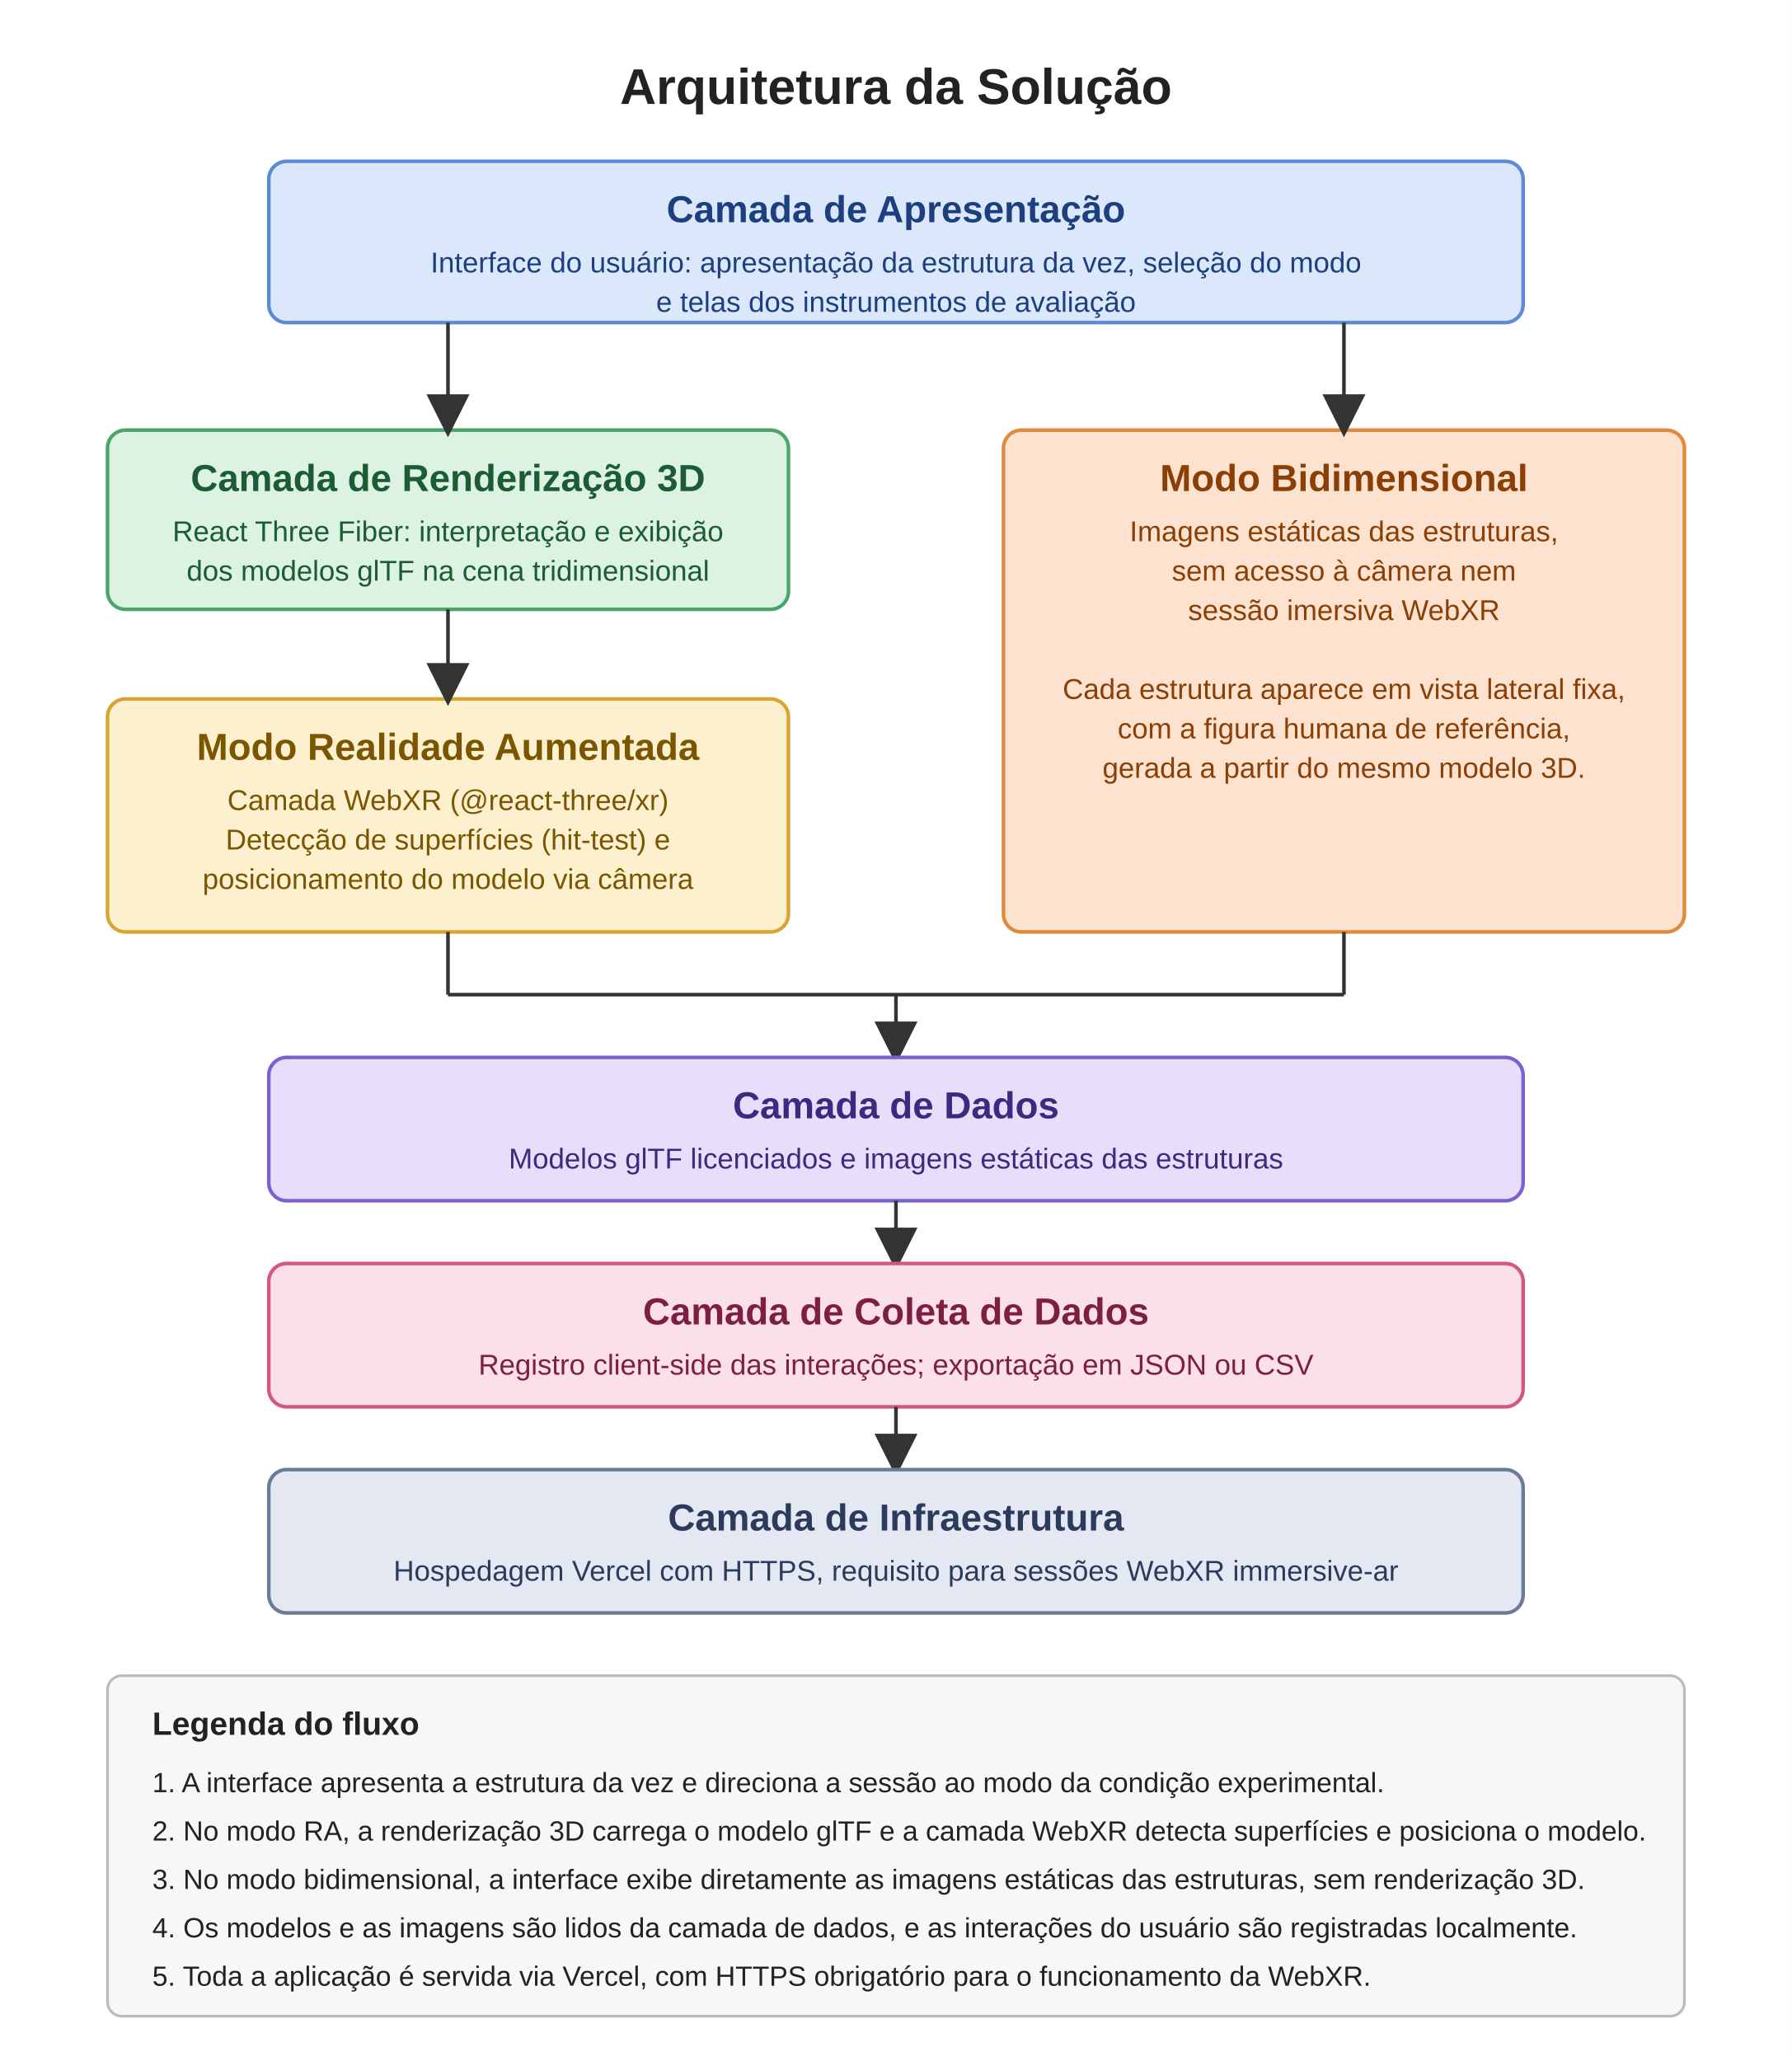
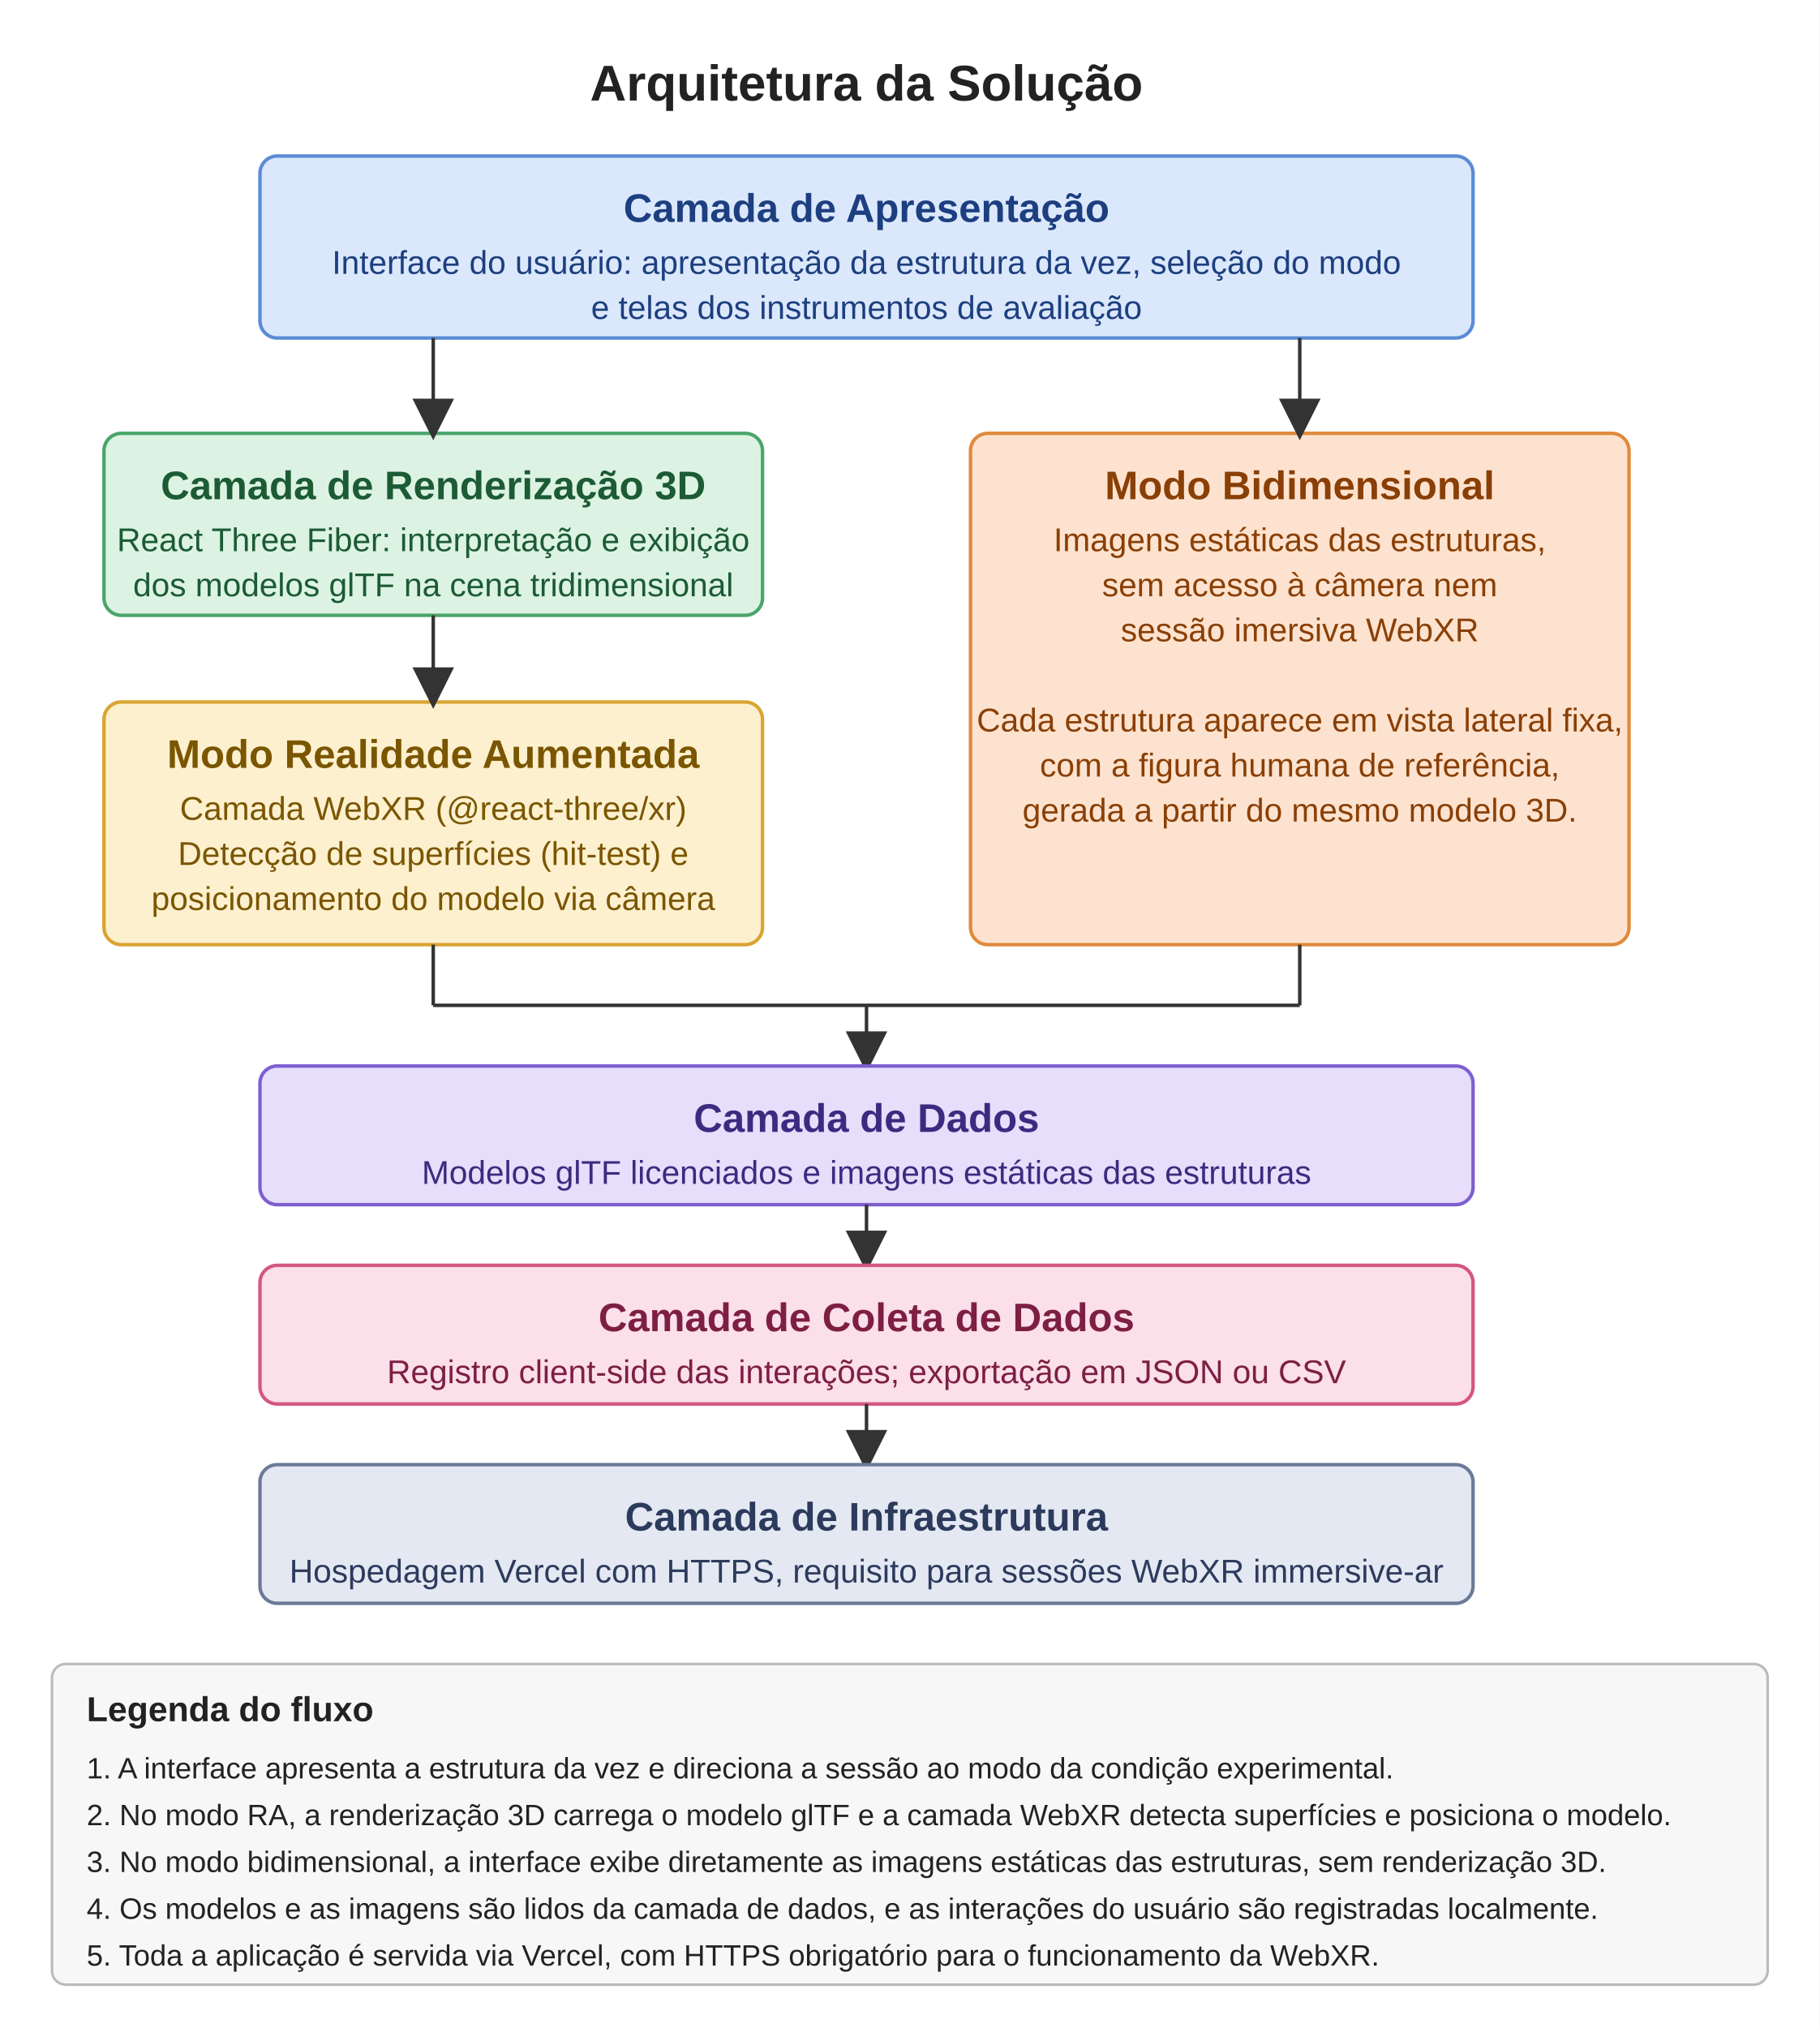
- <svg xmlns="http://www.w3.org/2000/svg" width="1000" height="1150" viewBox="0 0 1000 1150">
+ <svg xmlns="http://www.w3.org/2000/svg" width="1050" height="1170" viewBox="0 0 1050 1170">
  <defs>
    <marker id="arr" markerWidth="12" markerHeight="12" refX="10" refY="6" orient="auto">
      <path d="M0,0 L12,6 L0,12 z" fill="#333" />
    </marker>
  </defs>
-   <rect width="1000" height="1150" fill="#fff" />
-   <text x="500.0" y="58" font-family="Arial, Helvetica, sans-serif" font-size="28" font-weight="bold" fill="#222" text-anchor="middle">Arquitetura da Solução</text>
-   <rect x="150" y="90" width="700" height="90" rx="10" fill="#dbe8fb" stroke="#5b8bd6" stroke-width="2" />
-   <text x="500.0" y="124" font-family="Arial, Helvetica, sans-serif" font-size="21" font-weight="bold" fill="#1d3f80" text-anchor="middle">Camada de Apresentação</text>
-   <text x="500.0" y="152" font-family="Arial, Helvetica, sans-serif" font-size="16" font-weight="normal" fill="#1d3f80" text-anchor="middle">Interface do usuário: apresentação da estrutura da vez, seleção do modo</text>
-   <text x="500.0" y="174" font-family="Arial, Helvetica, sans-serif" font-size="16" font-weight="normal" fill="#1d3f80" text-anchor="middle">e telas dos instrumentos de avaliação</text>
-   <rect x="60" y="240" width="380" height="100" rx="10" fill="#dcf3e3" stroke="#4aa56a" stroke-width="2" />
-   <text x="250.0" y="274" font-family="Arial, Helvetica, sans-serif" font-size="21" font-weight="bold" fill="#1c5b34" text-anchor="middle">Camada de Renderização 3D</text>
-   <text x="250.0" y="302" font-family="Arial, Helvetica, sans-serif" font-size="16" font-weight="normal" fill="#1c5b34" text-anchor="middle">React Three Fiber: interpretação e exibição</text>
-   <text x="250.0" y="324" font-family="Arial, Helvetica, sans-serif" font-size="16" font-weight="normal" fill="#1c5b34" text-anchor="middle">dos modelos glTF na cena tridimensional</text>
-   <rect x="60" y="390" width="380" height="130" rx="10" fill="#fdf0cf" stroke="#d9a431" stroke-width="2" />
-   <text x="250.0" y="424" font-family="Arial, Helvetica, sans-serif" font-size="21" font-weight="bold" fill="#7a5600" text-anchor="middle">Modo Realidade Aumentada</text>
-   <text x="250.0" y="452" font-family="Arial, Helvetica, sans-serif" font-size="16" font-weight="normal" fill="#7a5600" text-anchor="middle">Camada WebXR (@react-three/xr)</text>
-   <text x="250.0" y="474" font-family="Arial, Helvetica, sans-serif" font-size="16" font-weight="normal" fill="#7a5600" text-anchor="middle">Detecção de superfícies (hit-test) e</text>
-   <text x="250.0" y="496" font-family="Arial, Helvetica, sans-serif" font-size="16" font-weight="normal" fill="#7a5600" text-anchor="middle">posicionamento do modelo via câmera</text>
-   <rect x="560" y="240" width="380" height="280" rx="10" fill="#fde3cf" stroke="#e08a3c" stroke-width="2" />
-   <text x="750.0" y="274" font-family="Arial, Helvetica, sans-serif" font-size="21" font-weight="bold" fill="#8a3f06" text-anchor="middle">Modo Bidimensional</text>
-   <text x="750.0" y="302" font-family="Arial, Helvetica, sans-serif" font-size="16" font-weight="normal" fill="#8a3f06" text-anchor="middle">Imagens estáticas das estruturas,</text>
-   <text x="750.0" y="324" font-family="Arial, Helvetica, sans-serif" font-size="16" font-weight="normal" fill="#8a3f06" text-anchor="middle">sem acesso à câmera nem</text>
-   <text x="750.0" y="346" font-family="Arial, Helvetica, sans-serif" font-size="16" font-weight="normal" fill="#8a3f06" text-anchor="middle">sessão imersiva WebXR</text>
-   <text x="750.0" y="368" font-family="Arial, Helvetica, sans-serif" font-size="16" font-weight="normal" fill="#8a3f06" text-anchor="middle" />
-   <text x="750.0" y="390" font-family="Arial, Helvetica, sans-serif" font-size="16" font-weight="normal" fill="#8a3f06" text-anchor="middle">Cada estrutura aparece em vista lateral fixa,</text>
-   <text x="750.0" y="412" font-family="Arial, Helvetica, sans-serif" font-size="16" font-weight="normal" fill="#8a3f06" text-anchor="middle">com a figura humana de referência,</text>
-   <text x="750.0" y="434" font-family="Arial, Helvetica, sans-serif" font-size="16" font-weight="normal" fill="#8a3f06" text-anchor="middle">gerada a partir do mesmo modelo 3D.</text>
-   <line x1="250" y1="180" x2="250" y2="240" stroke="#333" stroke-width="2" marker-end="url(#arr)" />
-   <line x1="750" y1="180" x2="750" y2="240" stroke="#333" stroke-width="2" marker-end="url(#arr)" />
-   <line x1="250" y1="340" x2="250" y2="390" stroke="#333" stroke-width="2" marker-end="url(#arr)" />
-   <line x1="250" y1="520" x2="250" y2="555" stroke="#333" stroke-width="2" />
-   <line x1="750" y1="520" x2="750" y2="555" stroke="#333" stroke-width="2" />
-   <line x1="250" y1="555" x2="750" y2="555" stroke="#333" stroke-width="2" />
-   <line x1="500" y1="555" x2="500" y2="590" stroke="#333" stroke-width="2" marker-end="url(#arr)" />
-   <rect x="150" y="590" width="700" height="80" rx="10" fill="#e6defa" stroke="#7d5fd0" stroke-width="2" />
-   <text x="500.0" y="624" font-family="Arial, Helvetica, sans-serif" font-size="21" font-weight="bold" fill="#3d2a80" text-anchor="middle">Camada de Dados</text>
-   <text x="500.0" y="652" font-family="Arial, Helvetica, sans-serif" font-size="16" font-weight="normal" fill="#3d2a80" text-anchor="middle">Modelos glTF licenciados e imagens estáticas das estruturas</text>
-   <line x1="500" y1="670" x2="500" y2="705" stroke="#333" stroke-width="2" marker-end="url(#arr)" />
-   <rect x="150" y="705" width="700" height="80" rx="10" fill="#fbdfe9" stroke="#d4577f" stroke-width="2" />
-   <text x="500.0" y="739" font-family="Arial, Helvetica, sans-serif" font-size="21" font-weight="bold" fill="#7d1f43" text-anchor="middle">Camada de Coleta de Dados</text>
-   <text x="500.0" y="767" font-family="Arial, Helvetica, sans-serif" font-size="16" font-weight="normal" fill="#7d1f43" text-anchor="middle">Registro client-side das interações; exportação em JSON ou CSV</text>
-   <line x1="500" y1="785" x2="500" y2="820" stroke="#333" stroke-width="2" marker-end="url(#arr)" />
-   <rect x="150" y="820" width="700" height="80" rx="10" fill="#e3e8f2" stroke="#6b7a99" stroke-width="2" />
-   <text x="500.0" y="854" font-family="Arial, Helvetica, sans-serif" font-size="21" font-weight="bold" fill="#2c3a5c" text-anchor="middle">Camada de Infraestrutura</text>
-   <text x="500.0" y="882" font-family="Arial, Helvetica, sans-serif" font-size="16" font-weight="normal" fill="#2c3a5c" text-anchor="middle">Hospedagem Vercel com HTTPS, requisito para sessões WebXR immersive-ar</text>
-   <rect x="60" y="935" width="880" height="190" rx="8" fill="#f7f7f7" stroke="#bbb" stroke-width="1.5" />
-   <text x="85" y="968" font-family="Arial, Helvetica, sans-serif" font-size="18" font-weight="bold" fill="#222" text-anchor="start">Legenda do fluxo</text>
-   <text x="85" y="1000" font-family="Arial, Helvetica, sans-serif" font-size="15.5" font-weight="normal" fill="#222" text-anchor="start">1. A interface apresenta a estrutura da vez e direciona a sessão ao modo da condição experimental.</text>
-   <text x="85" y="1027" font-family="Arial, Helvetica, sans-serif" font-size="15.5" font-weight="normal" fill="#222" text-anchor="start">2. No modo RA, a renderização 3D carrega o modelo glTF e a camada WebXR detecta superfícies e posiciona o modelo.</text>
-   <text x="85" y="1054" font-family="Arial, Helvetica, sans-serif" font-size="15.5" font-weight="normal" fill="#222" text-anchor="start">3. No modo bidimensional, a interface exibe diretamente as imagens estáticas das estruturas, sem renderização 3D.</text>
-   <text x="85" y="1081" font-family="Arial, Helvetica, sans-serif" font-size="15.5" font-weight="normal" fill="#222" text-anchor="start">4. Os modelos e as imagens são lidos da camada de dados, e as interações do usuário são registradas localmente.</text>
-   <text x="85" y="1108" font-family="Arial, Helvetica, sans-serif" font-size="15.5" font-weight="normal" fill="#222" text-anchor="start">5. Toda a aplicação é servida via Vercel, com HTTPS obrigatório para o funcionamento da WebXR.</text>
+   <rect width="1050" height="1170" fill="#fff" />
+   <text x="500.0" y="58" font-family="Arial, Helvetica, sans-serif" font-size="29" font-weight="bold" fill="#222" text-anchor="middle">Arquitetura da Solução</text>
+   <rect x="150" y="90" width="700" height="105" rx="10" fill="#dbe8fb" stroke="#5b8bd6" stroke-width="2" />
+   <text x="500.0" y="128" font-family="Arial, Helvetica, sans-serif" font-size="23" font-weight="bold" fill="#1d3f80" text-anchor="middle">Camada de Apresentação</text>
+   <text x="500.0" y="158" font-family="Arial, Helvetica, sans-serif" font-size="19" font-weight="normal" fill="#1d3f80" text-anchor="middle">Interface do usuário: apresentação da estrutura da vez, seleção do modo</text>
+   <text x="500.0" y="184" font-family="Arial, Helvetica, sans-serif" font-size="19" font-weight="normal" fill="#1d3f80" text-anchor="middle">e telas dos instrumentos de avaliação</text>
+   <rect x="60" y="250" width="380" height="105" rx="10" fill="#dcf3e3" stroke="#4aa56a" stroke-width="2" />
+   <text x="250.0" y="288" font-family="Arial, Helvetica, sans-serif" font-size="23" font-weight="bold" fill="#1c5b34" text-anchor="middle">Camada de Renderização 3D</text>
+   <text x="250.0" y="318" font-family="Arial, Helvetica, sans-serif" font-size="19" font-weight="normal" fill="#1c5b34" text-anchor="middle">React Three Fiber: interpretação e exibição</text>
+   <text x="250.0" y="344" font-family="Arial, Helvetica, sans-serif" font-size="19" font-weight="normal" fill="#1c5b34" text-anchor="middle">dos modelos glTF na cena tridimensional</text>
+   <rect x="60" y="405" width="380" height="140" rx="10" fill="#fdf0cf" stroke="#d9a431" stroke-width="2" />
+   <text x="250.0" y="443" font-family="Arial, Helvetica, sans-serif" font-size="23" font-weight="bold" fill="#7a5600" text-anchor="middle">Modo Realidade Aumentada</text>
+   <text x="250.0" y="473" font-family="Arial, Helvetica, sans-serif" font-size="19" font-weight="normal" fill="#7a5600" text-anchor="middle">Camada WebXR (@react-three/xr)</text>
+   <text x="250.0" y="499" font-family="Arial, Helvetica, sans-serif" font-size="19" font-weight="normal" fill="#7a5600" text-anchor="middle">Detecção de superfícies (hit-test) e</text>
+   <text x="250.0" y="525" font-family="Arial, Helvetica, sans-serif" font-size="19" font-weight="normal" fill="#7a5600" text-anchor="middle">posicionamento do modelo via câmera</text>
+   <rect x="560" y="250" width="380" height="295" rx="10" fill="#fde3cf" stroke="#e08a3c" stroke-width="2" />
+   <text x="750.0" y="288" font-family="Arial, Helvetica, sans-serif" font-size="23" font-weight="bold" fill="#8a3f06" text-anchor="middle">Modo Bidimensional</text>
+   <text x="750.0" y="318" font-family="Arial, Helvetica, sans-serif" font-size="19" font-weight="normal" fill="#8a3f06" text-anchor="middle">Imagens estáticas das estruturas,</text>
+   <text x="750.0" y="344" font-family="Arial, Helvetica, sans-serif" font-size="19" font-weight="normal" fill="#8a3f06" text-anchor="middle">sem acesso à câmera nem</text>
+   <text x="750.0" y="370" font-family="Arial, Helvetica, sans-serif" font-size="19" font-weight="normal" fill="#8a3f06" text-anchor="middle">sessão imersiva WebXR</text>
+   <text x="750.0" y="422" font-family="Arial, Helvetica, sans-serif" font-size="19" font-weight="normal" fill="#8a3f06" text-anchor="middle">Cada estrutura aparece em vista lateral fixa,</text>
+   <text x="750.0" y="448" font-family="Arial, Helvetica, sans-serif" font-size="19" font-weight="normal" fill="#8a3f06" text-anchor="middle">com a figura humana de referência,</text>
+   <text x="750.0" y="474" font-family="Arial, Helvetica, sans-serif" font-size="19" font-weight="normal" fill="#8a3f06" text-anchor="middle">gerada a partir do mesmo modelo 3D.</text>
+   <line x1="250" y1="195" x2="250" y2="250" stroke="#333" stroke-width="2" marker-end="url(#arr)" />
+   <line x1="750" y1="195" x2="750" y2="250" stroke="#333" stroke-width="2" marker-end="url(#arr)" />
+   <line x1="250" y1="355" x2="250" y2="405" stroke="#333" stroke-width="2" marker-end="url(#arr)" />
+   <line x1="250" y1="545" x2="250" y2="580" stroke="#333" stroke-width="2" />
+   <line x1="750" y1="545" x2="750" y2="580" stroke="#333" stroke-width="2" />
+   <line x1="250" y1="580" x2="750" y2="580" stroke="#333" stroke-width="2" />
+   <line x1="500" y1="580" x2="500" y2="615" stroke="#333" stroke-width="2" marker-end="url(#arr)" />
+   <rect x="150" y="615" width="700" height="80" rx="10" fill="#e6defa" stroke="#7d5fd0" stroke-width="2" />
+   <text x="500.0" y="653" font-family="Arial, Helvetica, sans-serif" font-size="23" font-weight="bold" fill="#3d2a80" text-anchor="middle">Camada de Dados</text>
+   <text x="500.0" y="683" font-family="Arial, Helvetica, sans-serif" font-size="19" font-weight="normal" fill="#3d2a80" text-anchor="middle">Modelos glTF licenciados e imagens estáticas das estruturas</text>
+   <line x1="500" y1="695" x2="500" y2="730" stroke="#333" stroke-width="2" marker-end="url(#arr)" />
+   <rect x="150" y="730" width="700" height="80" rx="10" fill="#fbdfe9" stroke="#d4577f" stroke-width="2" />
+   <text x="500.0" y="768" font-family="Arial, Helvetica, sans-serif" font-size="23" font-weight="bold" fill="#7d1f43" text-anchor="middle">Camada de Coleta de Dados</text>
+   <text x="500.0" y="798" font-family="Arial, Helvetica, sans-serif" font-size="19" font-weight="normal" fill="#7d1f43" text-anchor="middle">Registro client-side das interações; exportação em JSON ou CSV</text>
+   <line x1="500" y1="810" x2="500" y2="845" stroke="#333" stroke-width="2" marker-end="url(#arr)" />
+   <rect x="150" y="845" width="700" height="80" rx="10" fill="#e3e8f2" stroke="#6b7a99" stroke-width="2" />
+   <text x="500.0" y="883" font-family="Arial, Helvetica, sans-serif" font-size="23" font-weight="bold" fill="#2c3a5c" text-anchor="middle">Camada de Infraestrutura</text>
+   <text x="500.0" y="913" font-family="Arial, Helvetica, sans-serif" font-size="19" font-weight="normal" fill="#2c3a5c" text-anchor="middle">Hospedagem Vercel com HTTPS, requisito para sessões WebXR immersive-ar</text>
+   <rect x="30" y="960" width="990" height="185" rx="8" fill="#f7f7f7" stroke="#bbb" stroke-width="1.5" />
+   <text x="50" y="993" font-family="Arial, Helvetica, sans-serif" font-size="20" font-weight="bold" fill="#222" text-anchor="start">Legenda do fluxo</text>
+   <text x="50" y="1026" font-family="Arial, Helvetica, sans-serif" font-size="17" font-weight="normal" fill="#222" text-anchor="start">1. A interface apresenta a estrutura da vez e direciona a sessão ao modo da condição experimental.</text>
+   <text x="50" y="1053" font-family="Arial, Helvetica, sans-serif" font-size="17" font-weight="normal" fill="#222" text-anchor="start">2. No modo RA, a renderização 3D carrega o modelo glTF e a camada WebXR detecta superfícies e posiciona o modelo.</text>
+   <text x="50" y="1080" font-family="Arial, Helvetica, sans-serif" font-size="17" font-weight="normal" fill="#222" text-anchor="start">3. No modo bidimensional, a interface exibe diretamente as imagens estáticas das estruturas, sem renderização 3D.</text>
+   <text x="50" y="1107" font-family="Arial, Helvetica, sans-serif" font-size="17" font-weight="normal" fill="#222" text-anchor="start">4. Os modelos e as imagens são lidos da camada de dados, e as interações do usuário são registradas localmente.</text>
+   <text x="50" y="1134" font-family="Arial, Helvetica, sans-serif" font-size="17" font-weight="normal" fill="#222" text-anchor="start">5. Toda a aplicação é servida via Vercel, com HTTPS obrigatório para o funcionamento da WebXR.</text>
</svg>
